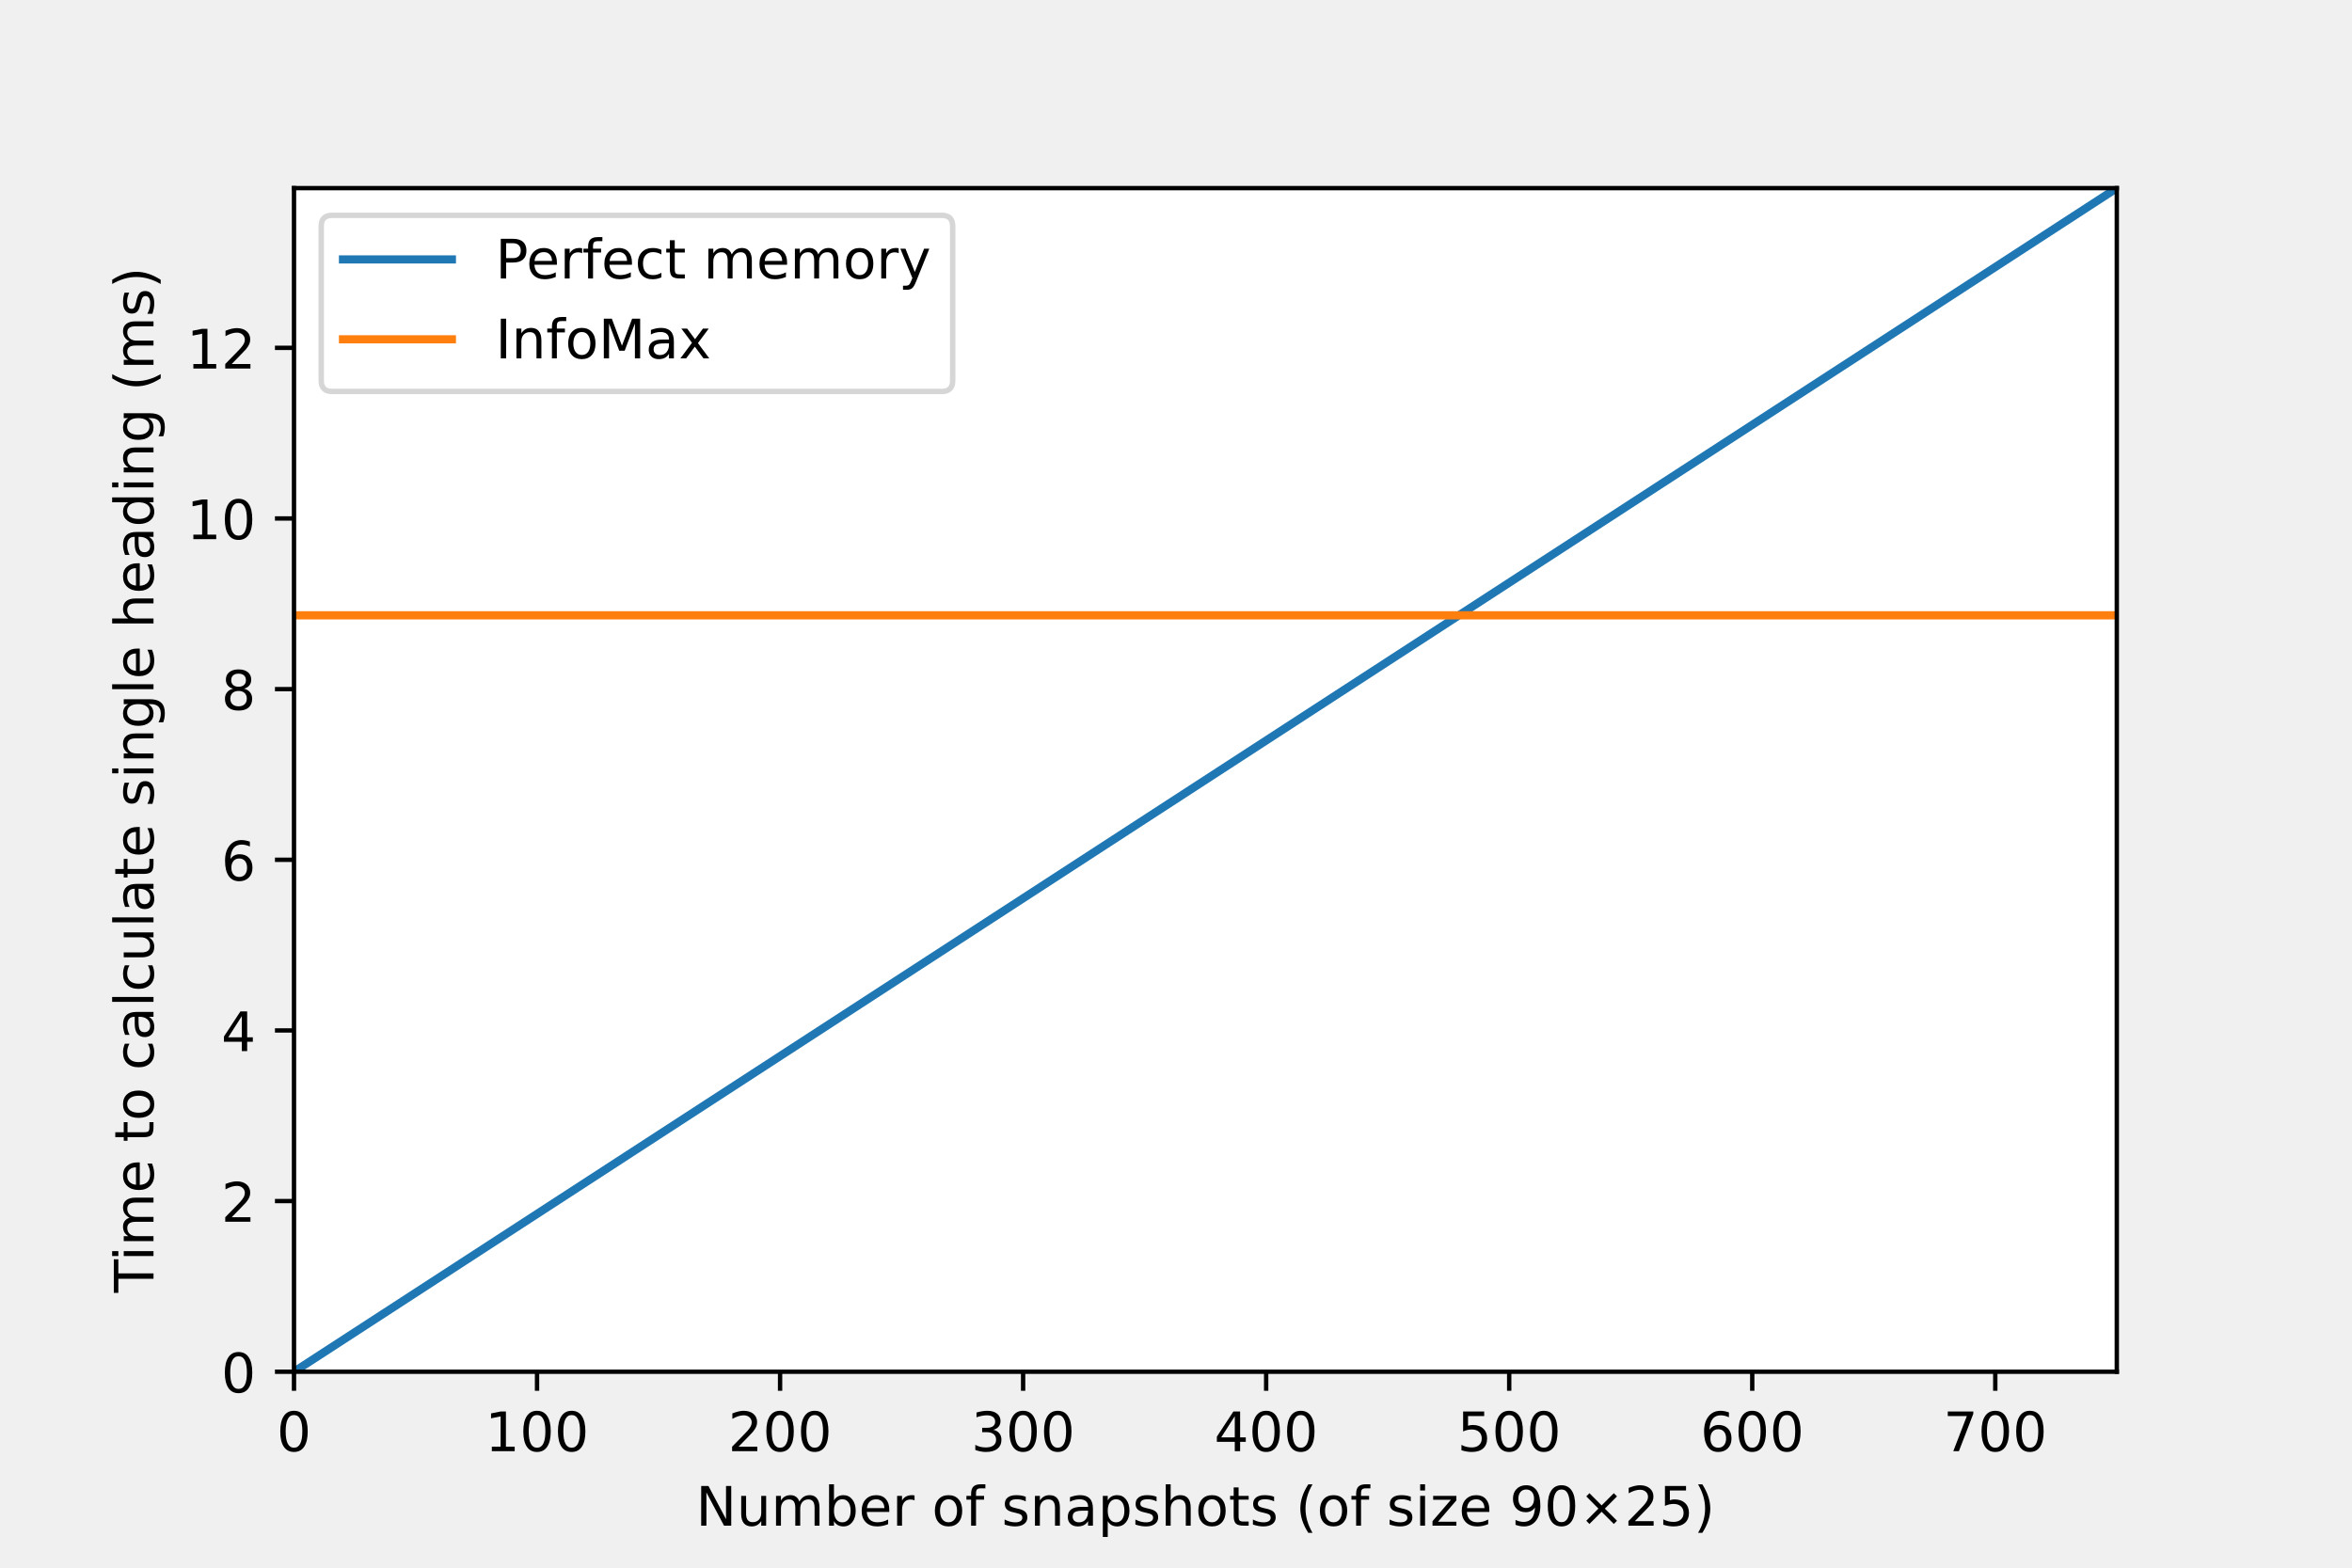
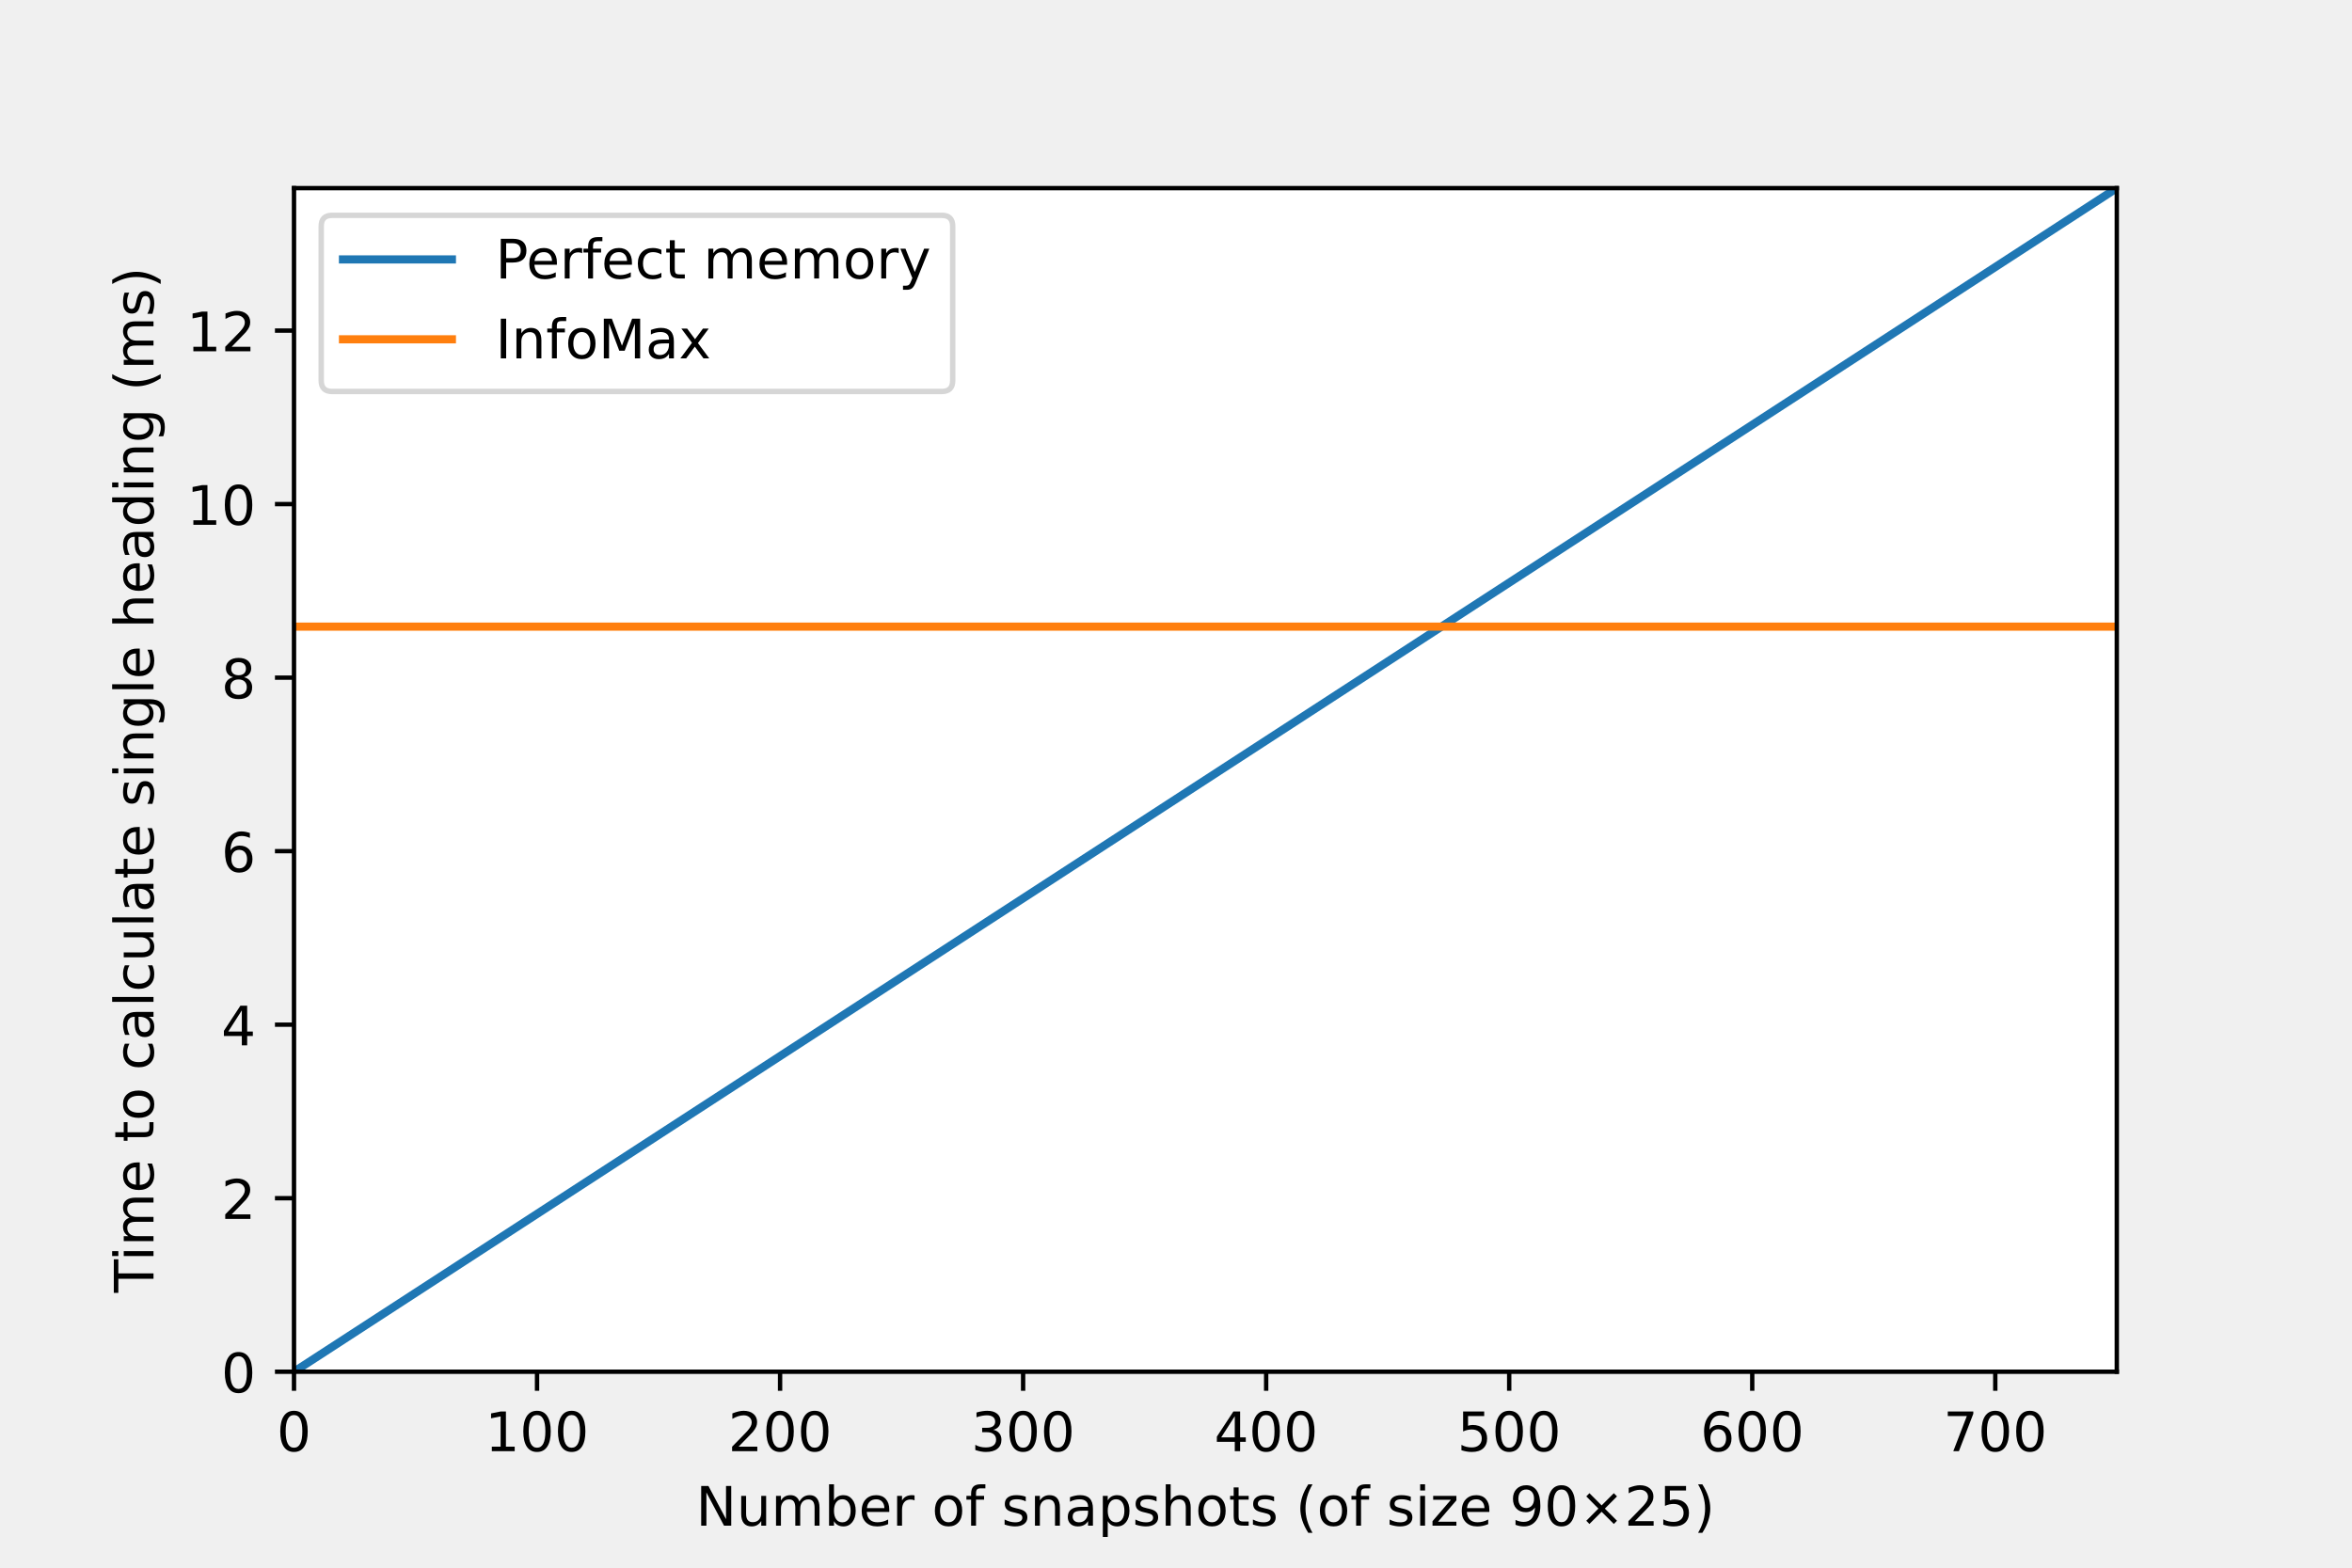
<svg xmlns="http://www.w3.org/2000/svg" xmlns:xlink="http://www.w3.org/1999/xlink" height="288pt" version="1.1" viewBox="0 0 432 288" width="432pt">
  <defs>
    <style type="text/css">*{stroke-linecap:butt;stroke-linejoin:round;}</style>
  </defs>
  <g id="figure_1">
    <g id="patch_1">
      <path d="M 0 288  L 432 288  L 432 0  L 0 0  z " style="fill:none;" />
    </g>
    <g id="axes_1">
      <g id="patch_2">
        <path d="M 54 252  L 388.8 252  L 388.8 34.56  L 54 34.56  z " style="fill:#ffffff;" />
      </g>
      <g id="matplotlib.axis_1">
        <g id="xtick_1">
          <g id="line2d_1">
            <defs>
-               <path d="M 0 0  L 0 3.5  " id="mc5bd25edab" style="stroke:#000000;stroke-width:0.8;" />
-             </defs>
-             <g>
-               <use style="stroke:#000000;stroke-width:0.8;" x="54" xlink:href="#mc5bd25edab" y="252" />
+               <path d="M 0 0  L 0 3.5  " id="m08fc0f4a14" style="stroke:#000000;stroke-width:0.8;" />
+             </defs>
+             <g>
+               <use style="stroke:#000000;stroke-width:0.8;" x="54" xlink:href="#m08fc0f4a14" y="252" />
            </g>
          </g>
          <g id="text_1">
            <g transform="translate(50.81875 266.5984)scale(0.1 -0.1)">
              <defs>
                <path d="M 31.781 66.406  Q 24.172 66.406 20.328 58.906  Q 16.5 51.422 16.5 36.375  Q 16.5 21.391 20.328 13.891  Q 24.172 6.391 31.781 6.391  Q 39.453 6.391 43.281 13.891  Q 47.125 21.391 47.125 36.375  Q 47.125 51.422 43.281 58.906  Q 39.453 66.406 31.781 66.406  z M 31.781 74.219  Q 44.047 74.219 50.516 64.516  Q 56.984 54.828 56.984 36.375  Q 56.984 17.969 50.516 8.266  Q 44.047 -1.422 31.781 -1.422  Q 19.531 -1.422 13.062 8.266  Q 6.594 17.969 6.594 36.375  Q 6.594 54.828 13.062 64.516  Q 19.531 74.219 31.781 74.219  z " id="DejaVuSans-48" />
              </defs>
              <use xlink:href="#DejaVuSans-48" />
            </g>
          </g>
        </g>
        <g id="xtick_2">
          <g id="line2d_2">
            <g>
-               <use style="stroke:#000000;stroke-width:0.8;" x="98.64" xlink:href="#mc5bd25edab" y="252" />
+               <use style="stroke:#000000;stroke-width:0.8;" x="98.64" xlink:href="#m08fc0f4a14" y="252" />
            </g>
          </g>
          <g id="text_2">
            <g transform="translate(89.09625 266.5984)scale(0.1 -0.1)">
              <defs>
                <path d="M 12.406 8.297  L 28.516 8.297  L 28.516 63.922  L 10.984 60.406  L 10.984 69.391  L 28.422 72.906  L 38.281 72.906  L 38.281 8.297  L 54.391 8.297  L 54.391 0  L 12.406 0  z " id="DejaVuSans-49" />
              </defs>
              <use xlink:href="#DejaVuSans-49" />
              <use x="63.623" xlink:href="#DejaVuSans-48" />
              <use x="127.246" xlink:href="#DejaVuSans-48" />
            </g>
          </g>
        </g>
        <g id="xtick_3">
          <g id="line2d_3">
            <g>
-               <use style="stroke:#000000;stroke-width:0.8;" x="143.28" xlink:href="#mc5bd25edab" y="252" />
+               <use style="stroke:#000000;stroke-width:0.8;" x="143.28" xlink:href="#m08fc0f4a14" y="252" />
            </g>
          </g>
          <g id="text_3">
            <g transform="translate(133.7363 266.5984)scale(0.1 -0.1)">
              <defs>
                <path d="M 19.188 8.297  L 53.609 8.297  L 53.609 0  L 7.328 0  L 7.328 8.297  Q 12.938 14.109 22.625 23.891  Q 32.328 33.688 34.812 36.531  Q 39.547 41.844 41.422 45.531  Q 43.312 49.219 43.312 52.781  Q 43.312 58.594 39.234 62.25  Q 35.156 65.922 28.609 65.922  Q 23.969 65.922 18.812 64.312  Q 13.672 62.703 7.812 59.422  L 7.812 69.391  Q 13.766 71.781 18.938 73  Q 24.125 74.219 28.422 74.219  Q 39.75 74.219 46.484 68.547  Q 53.219 62.891 53.219 53.422  Q 53.219 48.922 51.531 44.891  Q 49.859 40.875 45.406 35.406  Q 44.188 33.984 37.641 27.219  Q 31.109 20.453 19.188 8.297  z " id="DejaVuSans-50" />
              </defs>
              <use xlink:href="#DejaVuSans-50" />
              <use x="63.623" xlink:href="#DejaVuSans-48" />
              <use x="127.246" xlink:href="#DejaVuSans-48" />
            </g>
          </g>
        </g>
        <g id="xtick_4">
          <g id="line2d_4">
            <g>
-               <use style="stroke:#000000;stroke-width:0.8;" x="187.92" xlink:href="#mc5bd25edab" y="252" />
+               <use style="stroke:#000000;stroke-width:0.8;" x="187.92" xlink:href="#m08fc0f4a14" y="252" />
            </g>
          </g>
          <g id="text_4">
            <g transform="translate(178.3762 266.5984)scale(0.1 -0.1)">
              <defs>
                <path d="M 40.578 39.312  Q 47.656 37.797 51.625 33  Q 55.609 28.219 55.609 21.188  Q 55.609 10.406 48.188 4.484  Q 40.766 -1.422 27.094 -1.422  Q 22.516 -1.422 17.656 -0.516  Q 12.797 0.391 7.625 2.203  L 7.625 11.719  Q 11.719 9.328 16.594 8.109  Q 21.484 6.891 26.812 6.891  Q 36.078 6.891 40.938 10.547  Q 45.797 14.203 45.797 21.188  Q 45.797 27.641 41.281 31.266  Q 36.766 34.906 28.719 34.906  L 20.219 34.906  L 20.219 43.016  L 29.109 43.016  Q 36.375 43.016 40.234 45.922  Q 44.094 48.828 44.094 54.297  Q 44.094 59.906 40.109 62.906  Q 36.141 65.922 28.719 65.922  Q 24.656 65.922 20.016 65.031  Q 15.375 64.156 9.812 62.312  L 9.812 71.094  Q 15.438 72.656 20.344 73.438  Q 25.25 74.219 29.594 74.219  Q 40.828 74.219 47.359 69.109  Q 53.906 64.016 53.906 55.328  Q 53.906 49.266 50.438 45.094  Q 46.969 40.922 40.578 39.312  z " id="DejaVuSans-51" />
              </defs>
              <use xlink:href="#DejaVuSans-51" />
              <use x="63.623" xlink:href="#DejaVuSans-48" />
              <use x="127.246" xlink:href="#DejaVuSans-48" />
            </g>
          </g>
        </g>
        <g id="xtick_5">
          <g id="line2d_5">
            <g>
-               <use style="stroke:#000000;stroke-width:0.8;" x="232.56" xlink:href="#mc5bd25edab" y="252" />
+               <use style="stroke:#000000;stroke-width:0.8;" x="232.56" xlink:href="#m08fc0f4a14" y="252" />
            </g>
          </g>
          <g id="text_5">
            <g transform="translate(223.0163 266.5984)scale(0.1 -0.1)">
              <defs>
                <path d="M 37.797 64.312  L 12.891 25.391  L 37.797 25.391  z M 35.203 72.906  L 47.609 72.906  L 47.609 25.391  L 58.016 25.391  L 58.016 17.188  L 47.609 17.188  L 47.609 0  L 37.797 0  L 37.797 17.188  L 4.891 17.188  L 4.891 26.703  z " id="DejaVuSans-52" />
              </defs>
              <use xlink:href="#DejaVuSans-52" />
              <use x="63.623" xlink:href="#DejaVuSans-48" />
              <use x="127.246" xlink:href="#DejaVuSans-48" />
            </g>
          </g>
        </g>
        <g id="xtick_6">
          <g id="line2d_6">
            <g>
-               <use style="stroke:#000000;stroke-width:0.8;" x="277.2" xlink:href="#mc5bd25edab" y="252" />
+               <use style="stroke:#000000;stroke-width:0.8;" x="277.2" xlink:href="#m08fc0f4a14" y="252" />
            </g>
          </g>
          <g id="text_6">
            <g transform="translate(267.6562 266.5984)scale(0.1 -0.1)">
              <defs>
                <path d="M 10.797 72.906  L 49.516 72.906  L 49.516 64.594  L 19.828 64.594  L 19.828 46.734  Q 21.969 47.469 24.109 47.828  Q 26.266 48.188 28.422 48.188  Q 40.625 48.188 47.75 41.5  Q 54.891 34.812 54.891 23.391  Q 54.891 11.625 47.562 5.094  Q 40.234 -1.422 26.906 -1.422  Q 22.312 -1.422 17.547 -0.641  Q 12.797 0.141 7.719 1.703  L 7.719 11.625  Q 12.109 9.234 16.797 8.062  Q 21.484 6.891 26.703 6.891  Q 35.156 6.891 40.078 11.328  Q 45.016 15.766 45.016 23.391  Q 45.016 31 40.078 35.438  Q 35.156 39.891 26.703 39.891  Q 22.75 39.891 18.812 39.016  Q 14.891 38.141 10.797 36.281  z " id="DejaVuSans-53" />
              </defs>
              <use xlink:href="#DejaVuSans-53" />
              <use x="63.623" xlink:href="#DejaVuSans-48" />
              <use x="127.246" xlink:href="#DejaVuSans-48" />
            </g>
          </g>
        </g>
        <g id="xtick_7">
          <g id="line2d_7">
            <g>
-               <use style="stroke:#000000;stroke-width:0.8;" x="321.84" xlink:href="#mc5bd25edab" y="252" />
+               <use style="stroke:#000000;stroke-width:0.8;" x="321.84" xlink:href="#m08fc0f4a14" y="252" />
            </g>
          </g>
          <g id="text_7">
            <g transform="translate(312.2962 266.5984)scale(0.1 -0.1)">
              <defs>
                <path d="M 33.016 40.375  Q 26.375 40.375 22.484 35.828  Q 18.609 31.297 18.609 23.391  Q 18.609 15.531 22.484 10.953  Q 26.375 6.391 33.016 6.391  Q 39.656 6.391 43.531 10.953  Q 47.406 15.531 47.406 23.391  Q 47.406 31.297 43.531 35.828  Q 39.656 40.375 33.016 40.375  z M 52.594 71.297  L 52.594 62.312  Q 48.875 64.062 45.094 64.984  Q 41.312 65.922 37.594 65.922  Q 27.828 65.922 22.672 59.328  Q 17.531 52.734 16.797 39.406  Q 19.672 43.656 24.016 45.922  Q 28.375 48.188 33.594 48.188  Q 44.578 48.188 50.953 41.516  Q 57.328 34.859 57.328 23.391  Q 57.328 12.156 50.688 5.359  Q 44.047 -1.422 33.016 -1.422  Q 20.359 -1.422 13.672 8.266  Q 6.984 17.969 6.984 36.375  Q 6.984 53.656 15.188 63.938  Q 23.391 74.219 37.203 74.219  Q 40.922 74.219 44.703 73.484  Q 48.484 72.75 52.594 71.297  z " id="DejaVuSans-54" />
              </defs>
              <use xlink:href="#DejaVuSans-54" />
              <use x="63.623" xlink:href="#DejaVuSans-48" />
              <use x="127.246" xlink:href="#DejaVuSans-48" />
            </g>
          </g>
        </g>
        <g id="xtick_8">
          <g id="line2d_8">
            <g>
-               <use style="stroke:#000000;stroke-width:0.8;" x="366.48" xlink:href="#mc5bd25edab" y="252" />
+               <use style="stroke:#000000;stroke-width:0.8;" x="366.48" xlink:href="#m08fc0f4a14" y="252" />
            </g>
          </g>
          <g id="text_8">
            <g transform="translate(356.9362 266.5984)scale(0.1 -0.1)">
              <defs>
                <path d="M 8.203 72.906  L 55.078 72.906  L 55.078 68.703  L 28.609 0  L 18.312 0  L 43.219 64.594  L 8.203 64.594  z " id="DejaVuSans-55" />
              </defs>
              <use xlink:href="#DejaVuSans-55" />
              <use x="63.623" xlink:href="#DejaVuSans-48" />
              <use x="127.246" xlink:href="#DejaVuSans-48" />
            </g>
          </g>
        </g>
        <g id="text_9">
          <g transform="translate(127.8094 280.2766)scale(0.1 -0.1)">
            <defs>
              <path d="M 9.812 72.906  L 23.094 72.906  L 55.422 11.922  L 55.422 72.906  L 64.984 72.906  L 64.984 0  L 51.703 0  L 19.391 60.984  L 19.391 0  L 9.812 0  z " id="DejaVuSans-78" />
              <path d="M 8.5 21.578  L 8.5 54.688  L 17.484 54.688  L 17.484 21.922  Q 17.484 14.156 20.5 10.266  Q 23.531 6.391 29.594 6.391  Q 36.859 6.391 41.078 11.031  Q 45.312 15.672 45.312 23.688  L 45.312 54.688  L 54.297 54.688  L 54.297 0  L 45.312 0  L 45.312 8.406  Q 42.047 3.422 37.719 1  Q 33.406 -1.422 27.688 -1.422  Q 18.266 -1.422 13.375 4.438  Q 8.5 10.297 8.5 21.578  z M 31.109 56  z " id="DejaVuSans-117" />
              <path d="M 52 44.188  Q 55.375 50.25 60.062 53.125  Q 64.75 56 71.094 56  Q 79.641 56 84.281 50.016  Q 88.922 44.047 88.922 33.016  L 88.922 0  L 79.891 0  L 79.891 32.719  Q 79.891 40.578 77.094 44.375  Q 74.312 48.188 68.609 48.188  Q 61.625 48.188 57.562 43.547  Q 53.516 38.922 53.516 30.906  L 53.516 0  L 44.484 0  L 44.484 32.719  Q 44.484 40.625 41.703 44.406  Q 38.922 48.188 33.109 48.188  Q 26.219 48.188 22.156 43.531  Q 18.109 38.875 18.109 30.906  L 18.109 0  L 9.078 0  L 9.078 54.688  L 18.109 54.688  L 18.109 46.188  Q 21.188 51.219 25.484 53.609  Q 29.781 56 35.688 56  Q 41.656 56 45.828 52.969  Q 50 49.953 52 44.188  z " id="DejaVuSans-109" />
              <path d="M 48.688 27.297  Q 48.688 37.203 44.609 42.844  Q 40.531 48.484 33.406 48.484  Q 26.266 48.484 22.188 42.844  Q 18.109 37.203 18.109 27.297  Q 18.109 17.391 22.188 11.75  Q 26.266 6.109 33.406 6.109  Q 40.531 6.109 44.609 11.75  Q 48.688 17.391 48.688 27.297  z M 18.109 46.391  Q 20.953 51.266 25.266 53.625  Q 29.594 56 35.594 56  Q 45.562 56 51.781 48.094  Q 58.016 40.188 58.016 27.297  Q 58.016 14.406 51.781 6.484  Q 45.562 -1.422 35.594 -1.422  Q 29.594 -1.422 25.266 0.953  Q 20.953 3.328 18.109 8.203  L 18.109 0  L 9.078 0  L 9.078 75.984  L 18.109 75.984  z " id="DejaVuSans-98" />
              <path d="M 56.203 29.594  L 56.203 25.203  L 14.891 25.203  Q 15.484 15.922 20.484 11.062  Q 25.484 6.203 34.422 6.203  Q 39.594 6.203 44.453 7.469  Q 49.312 8.734 54.109 11.281  L 54.109 2.781  Q 49.266 0.734 44.188 -0.344  Q 39.109 -1.422 33.891 -1.422  Q 20.797 -1.422 13.156 6.188  Q 5.516 13.812 5.516 26.812  Q 5.516 40.234 12.766 48.109  Q 20.016 56 32.328 56  Q 43.359 56 49.781 48.891  Q 56.203 41.797 56.203 29.594  z M 47.219 32.234  Q 47.125 39.594 43.094 43.984  Q 39.062 48.391 32.422 48.391  Q 24.906 48.391 20.391 44.141  Q 15.875 39.891 15.188 32.172  z " id="DejaVuSans-101" />
              <path d="M 41.109 46.297  Q 39.594 47.172 37.812 47.578  Q 36.031 48 33.891 48  Q 26.266 48 22.188 43.047  Q 18.109 38.094 18.109 28.812  L 18.109 0  L 9.078 0  L 9.078 54.688  L 18.109 54.688  L 18.109 46.188  Q 20.953 51.172 25.484 53.578  Q 30.031 56 36.531 56  Q 37.453 56 38.578 55.875  Q 39.703 55.766 41.062 55.516  z " id="DejaVuSans-114" />
              <path id="DejaVuSans-32" />
              <path d="M 30.609 48.391  Q 23.391 48.391 19.188 42.75  Q 14.984 37.109 14.984 27.297  Q 14.984 17.484 19.156 11.844  Q 23.344 6.203 30.609 6.203  Q 37.797 6.203 41.984 11.859  Q 46.188 17.531 46.188 27.297  Q 46.188 37.016 41.984 42.703  Q 37.797 48.391 30.609 48.391  z M 30.609 56  Q 42.328 56 49.016 48.375  Q 55.719 40.766 55.719 27.297  Q 55.719 13.875 49.016 6.219  Q 42.328 -1.422 30.609 -1.422  Q 18.844 -1.422 12.172 6.219  Q 5.516 13.875 5.516 27.297  Q 5.516 40.766 12.172 48.375  Q 18.844 56 30.609 56  z " id="DejaVuSans-111" />
              <path d="M 37.109 75.984  L 37.109 68.5  L 28.516 68.5  Q 23.688 68.5 21.797 66.547  Q 19.922 64.594 19.922 59.516  L 19.922 54.688  L 34.719 54.688  L 34.719 47.703  L 19.922 47.703  L 19.922 0  L 10.891 0  L 10.891 47.703  L 2.297 47.703  L 2.297 54.688  L 10.891 54.688  L 10.891 58.5  Q 10.891 67.625 15.141 71.797  Q 19.391 75.984 28.609 75.984  z " id="DejaVuSans-102" />
              <path d="M 44.281 53.078  L 44.281 44.578  Q 40.484 46.531 36.375 47.5  Q 32.281 48.484 27.875 48.484  Q 21.188 48.484 17.844 46.438  Q 14.5 44.391 14.5 40.281  Q 14.5 37.156 16.891 35.375  Q 19.281 33.594 26.516 31.984  L 29.594 31.297  Q 39.156 29.25 43.188 25.516  Q 47.219 21.781 47.219 15.094  Q 47.219 7.469 41.188 3.016  Q 35.156 -1.422 24.609 -1.422  Q 20.219 -1.422 15.453 -0.562  Q 10.688 0.297 5.422 2  L 5.422 11.281  Q 10.406 8.688 15.234 7.391  Q 20.062 6.109 24.812 6.109  Q 31.156 6.109 34.562 8.281  Q 37.984 10.453 37.984 14.406  Q 37.984 18.062 35.516 20.016  Q 33.062 21.969 24.703 23.781  L 21.578 24.516  Q 13.234 26.266 9.516 29.906  Q 5.812 33.547 5.812 39.891  Q 5.812 47.609 11.281 51.797  Q 16.75 56 26.812 56  Q 31.781 56 36.172 55.266  Q 40.578 54.547 44.281 53.078  z " id="DejaVuSans-115" />
              <path d="M 54.891 33.016  L 54.891 0  L 45.906 0  L 45.906 32.719  Q 45.906 40.484 42.875 44.328  Q 39.844 48.188 33.797 48.188  Q 26.516 48.188 22.312 43.547  Q 18.109 38.922 18.109 30.906  L 18.109 0  L 9.078 0  L 9.078 54.688  L 18.109 54.688  L 18.109 46.188  Q 21.344 51.125 25.703 53.562  Q 30.078 56 35.797 56  Q 45.219 56 50.047 50.172  Q 54.891 44.344 54.891 33.016  z " id="DejaVuSans-110" />
              <path d="M 34.281 27.484  Q 23.391 27.484 19.188 25  Q 14.984 22.516 14.984 16.5  Q 14.984 11.719 18.141 8.906  Q 21.297 6.109 26.703 6.109  Q 34.188 6.109 38.703 11.406  Q 43.219 16.703 43.219 25.484  L 43.219 27.484  z M 52.203 31.203  L 52.203 0  L 43.219 0  L 43.219 8.297  Q 40.141 3.328 35.547 0.953  Q 30.953 -1.422 24.312 -1.422  Q 15.922 -1.422 10.953 3.297  Q 6 8.016 6 15.922  Q 6 25.141 12.172 29.828  Q 18.359 34.516 30.609 34.516  L 43.219 34.516  L 43.219 35.406  Q 43.219 41.609 39.141 45  Q 35.062 48.391 27.688 48.391  Q 23 48.391 18.547 47.266  Q 14.109 46.141 10.016 43.891  L 10.016 52.203  Q 14.938 54.109 19.578 55.047  Q 24.219 56 28.609 56  Q 40.484 56 46.344 49.844  Q 52.203 43.703 52.203 31.203  z " id="DejaVuSans-97" />
              <path d="M 18.109 8.203  L 18.109 -20.797  L 9.078 -20.797  L 9.078 54.688  L 18.109 54.688  L 18.109 46.391  Q 20.953 51.266 25.266 53.625  Q 29.594 56 35.594 56  Q 45.562 56 51.781 48.094  Q 58.016 40.188 58.016 27.297  Q 58.016 14.406 51.781 6.484  Q 45.562 -1.422 35.594 -1.422  Q 29.594 -1.422 25.266 0.953  Q 20.953 3.328 18.109 8.203  z M 48.688 27.297  Q 48.688 37.203 44.609 42.844  Q 40.531 48.484 33.406 48.484  Q 26.266 48.484 22.188 42.844  Q 18.109 37.203 18.109 27.297  Q 18.109 17.391 22.188 11.75  Q 26.266 6.109 33.406 6.109  Q 40.531 6.109 44.609 11.75  Q 48.688 17.391 48.688 27.297  z " id="DejaVuSans-112" />
              <path d="M 54.891 33.016  L 54.891 0  L 45.906 0  L 45.906 32.719  Q 45.906 40.484 42.875 44.328  Q 39.844 48.188 33.797 48.188  Q 26.516 48.188 22.312 43.547  Q 18.109 38.922 18.109 30.906  L 18.109 0  L 9.078 0  L 9.078 75.984  L 18.109 75.984  L 18.109 46.188  Q 21.344 51.125 25.703 53.562  Q 30.078 56 35.797 56  Q 45.219 56 50.047 50.172  Q 54.891 44.344 54.891 33.016  z " id="DejaVuSans-104" />
              <path d="M 18.312 70.219  L 18.312 54.688  L 36.812 54.688  L 36.812 47.703  L 18.312 47.703  L 18.312 18.016  Q 18.312 11.328 20.141 9.422  Q 21.969 7.516 27.594 7.516  L 36.812 7.516  L 36.812 0  L 27.594 0  Q 17.188 0 13.234 3.875  Q 9.281 7.766 9.281 18.016  L 9.281 47.703  L 2.688 47.703  L 2.688 54.688  L 9.281 54.688  L 9.281 70.219  z " id="DejaVuSans-116" />
              <path d="M 31 75.875  Q 24.469 64.656 21.281 53.656  Q 18.109 42.672 18.109 31.391  Q 18.109 20.125 21.312 9.062  Q 24.516 -2 31 -13.188  L 23.188 -13.188  Q 15.875 -1.703 12.234 9.375  Q 8.594 20.453 8.594 31.391  Q 8.594 42.281 12.203 53.312  Q 15.828 64.359 23.188 75.875  z " id="DejaVuSans-40" />
              <path d="M 9.422 54.688  L 18.406 54.688  L 18.406 0  L 9.422 0  z M 9.422 75.984  L 18.406 75.984  L 18.406 64.594  L 9.422 64.594  z " id="DejaVuSans-105" />
              <path d="M 5.516 54.688  L 48.188 54.688  L 48.188 46.484  L 14.406 7.172  L 48.188 7.172  L 48.188 0  L 4.297 0  L 4.297 8.203  L 38.094 47.516  L 5.516 47.516  z " id="DejaVuSans-122" />
              <path d="M 10.984 1.516  L 10.984 10.5  Q 14.703 8.734 18.5 7.812  Q 22.312 6.891 25.984 6.891  Q 35.75 6.891 40.891 13.453  Q 46.047 20.016 46.781 33.406  Q 43.953 29.203 39.594 26.953  Q 35.25 24.703 29.984 24.703  Q 19.047 24.703 12.672 31.312  Q 6.297 37.938 6.297 49.422  Q 6.297 60.641 12.938 67.422  Q 19.578 74.219 30.609 74.219  Q 43.266 74.219 49.922 64.516  Q 56.594 54.828 56.594 36.375  Q 56.594 19.141 48.406 8.859  Q 40.234 -1.422 26.422 -1.422  Q 22.703 -1.422 18.891 -0.688  Q 15.094 0.047 10.984 1.516  z M 30.609 32.422  Q 37.25 32.422 41.125 36.953  Q 45.016 41.5 45.016 49.422  Q 45.016 57.281 41.125 61.844  Q 37.25 66.406 30.609 66.406  Q 23.969 66.406 20.094 61.844  Q 16.219 57.281 16.219 49.422  Q 16.219 41.5 20.094 36.953  Q 23.969 32.422 30.609 32.422  z " id="DejaVuSans-57" />
              <path d="M 70.125 53.719  L 47.797 31.297  L 70.125 8.984  L 64.312 3.078  L 41.891 25.484  L 19.484 3.078  L 13.719 8.984  L 35.984 31.297  L 13.719 53.719  L 19.484 59.625  L 41.891 37.203  L 64.312 59.625  z " id="DejaVuSans-215" />
              <path d="M 8.016 75.875  L 15.828 75.875  Q 23.141 64.359 26.781 53.312  Q 30.422 42.281 30.422 31.391  Q 30.422 20.453 26.781 9.375  Q 23.141 -1.703 15.828 -13.188  L 8.016 -13.188  Q 14.5 -2 17.703 9.062  Q 20.906 20.125 20.906 31.391  Q 20.906 42.672 17.703 53.656  Q 14.5 64.656 8.016 75.875  z " id="DejaVuSans-41" />
            </defs>
            <use xlink:href="#DejaVuSans-78" />
            <use x="74.805" xlink:href="#DejaVuSans-117" />
            <use x="138.184" xlink:href="#DejaVuSans-109" />
            <use x="235.596" xlink:href="#DejaVuSans-98" />
            <use x="299.072" xlink:href="#DejaVuSans-101" />
            <use x="360.596" xlink:href="#DejaVuSans-114" />
            <use x="401.709" xlink:href="#DejaVuSans-32" />
            <use x="433.496" xlink:href="#DejaVuSans-111" />
            <use x="494.678" xlink:href="#DejaVuSans-102" />
            <use x="529.883" xlink:href="#DejaVuSans-32" />
            <use x="561.67" xlink:href="#DejaVuSans-115" />
            <use x="613.77" xlink:href="#DejaVuSans-110" />
            <use x="677.148" xlink:href="#DejaVuSans-97" />
            <use x="738.428" xlink:href="#DejaVuSans-112" />
            <use x="801.904" xlink:href="#DejaVuSans-115" />
            <use x="854.004" xlink:href="#DejaVuSans-104" />
            <use x="917.383" xlink:href="#DejaVuSans-111" />
            <use x="978.564" xlink:href="#DejaVuSans-116" />
            <use x="1017.773" xlink:href="#DejaVuSans-115" />
            <use x="1069.873" xlink:href="#DejaVuSans-32" />
            <use x="1101.66" xlink:href="#DejaVuSans-40" />
            <use x="1140.674" xlink:href="#DejaVuSans-111" />
            <use x="1201.855" xlink:href="#DejaVuSans-102" />
            <use x="1237.061" xlink:href="#DejaVuSans-32" />
            <use x="1268.848" xlink:href="#DejaVuSans-115" />
            <use x="1320.947" xlink:href="#DejaVuSans-105" />
            <use x="1348.73" xlink:href="#DejaVuSans-122" />
            <use x="1401.221" xlink:href="#DejaVuSans-101" />
            <use x="1462.744" xlink:href="#DejaVuSans-32" />
            <use x="1494.531" xlink:href="#DejaVuSans-57" />
            <use x="1558.154" xlink:href="#DejaVuSans-48" />
            <use x="1621.777" xlink:href="#DejaVuSans-215" />
            <use x="1705.566" xlink:href="#DejaVuSans-50" />
            <use x="1769.189" xlink:href="#DejaVuSans-53" />
            <use x="1832.812" xlink:href="#DejaVuSans-41" />
          </g>
        </g>
      </g>
      <g id="matplotlib.axis_2">
        <g id="ytick_1">
          <g id="line2d_9">
            <defs>
-               <path d="M 0 0  L -3.5 0  " id="m3141bd3680" style="stroke:#000000;stroke-width:0.8;" />
-             </defs>
-             <g>
-               <use style="stroke:#000000;stroke-width:0.8;" x="54" xlink:href="#m3141bd3680" y="252" />
+               <path d="M 0 0  L -3.5 0  " id="m3bb8876ed7" style="stroke:#000000;stroke-width:0.8;" />
+             </defs>
+             <g>
+               <use style="stroke:#000000;stroke-width:0.8;" x="54" xlink:href="#m3bb8876ed7" y="252" />
            </g>
          </g>
          <g id="text_10">
            <g transform="translate(40.6375 255.7992)scale(0.1 -0.1)">
              <use xlink:href="#DejaVuSans-48" />
            </g>
          </g>
        </g>
        <g id="ytick_2">
          <g id="line2d_10">
            <g>
-               <use style="stroke:#000000;stroke-width:0.8;" x="54" xlink:href="#m3141bd3680" y="220.65" />
+               <use style="stroke:#000000;stroke-width:0.8;" x="54" xlink:href="#m3bb8876ed7" y="220.122" />
            </g>
          </g>
          <g id="text_11">
-             <g transform="translate(40.6375 224.4492)scale(0.1 -0.1)">
+             <g transform="translate(40.6375 223.9214)scale(0.1 -0.1)">
              <use xlink:href="#DejaVuSans-50" />
            </g>
          </g>
        </g>
        <g id="ytick_3">
          <g id="line2d_11">
            <g>
-               <use style="stroke:#000000;stroke-width:0.8;" x="54" xlink:href="#m3141bd3680" y="189.3" />
+               <use style="stroke:#000000;stroke-width:0.8;" x="54" xlink:href="#m3bb8876ed7" y="188.244" />
            </g>
          </g>
          <g id="text_12">
-             <g transform="translate(40.6375 193.0991)scale(0.1 -0.1)">
+             <g transform="translate(40.6375 192.0436)scale(0.1 -0.1)">
              <use xlink:href="#DejaVuSans-52" />
            </g>
          </g>
        </g>
        <g id="ytick_4">
          <g id="line2d_12">
            <g>
-               <use style="stroke:#000000;stroke-width:0.8;" x="54" xlink:href="#m3141bd3680" y="157.95" />
+               <use style="stroke:#000000;stroke-width:0.8;" x="54" xlink:href="#m3bb8876ed7" y="156.367" />
            </g>
          </g>
          <g id="text_13">
-             <g transform="translate(40.6375 161.7491)scale(0.1 -0.1)">
+             <g transform="translate(40.6375 160.1658)scale(0.1 -0.1)">
              <use xlink:href="#DejaVuSans-54" />
            </g>
          </g>
        </g>
        <g id="ytick_5">
          <g id="line2d_13">
            <g>
-               <use style="stroke:#000000;stroke-width:0.8;" x="54" xlink:href="#m3141bd3680" y="126.6" />
+               <use style="stroke:#000000;stroke-width:0.8;" x="54" xlink:href="#m3bb8876ed7" y="124.489" />
            </g>
          </g>
          <g id="text_14">
-             <g transform="translate(40.6375 130.3991)scale(0.1 -0.1)">
+             <g transform="translate(40.6375 128.288)scale(0.1 -0.1)">
              <defs>
                <path d="M 31.781 34.625  Q 24.75 34.625 20.719 30.859  Q 16.703 27.094 16.703 20.516  Q 16.703 13.922 20.719 10.156  Q 24.75 6.391 31.781 6.391  Q 38.812 6.391 42.859 10.172  Q 46.922 13.969 46.922 20.516  Q 46.922 27.094 42.891 30.859  Q 38.875 34.625 31.781 34.625  z M 21.922 38.812  Q 15.578 40.375 12.031 44.719  Q 8.5 49.078 8.5 55.328  Q 8.5 64.062 14.719 69.141  Q 20.953 74.219 31.781 74.219  Q 42.672 74.219 48.875 69.141  Q 55.078 64.062 55.078 55.328  Q 55.078 49.078 51.531 44.719  Q 48 40.375 41.703 38.812  Q 48.828 37.156 52.797 32.312  Q 56.781 27.484 56.781 20.516  Q 56.781 9.906 50.312 4.234  Q 43.844 -1.422 31.781 -1.422  Q 19.734 -1.422 13.25 4.234  Q 6.781 9.906 6.781 20.516  Q 6.781 27.484 10.781 32.312  Q 14.797 37.156 21.922 38.812  z M 18.312 54.391  Q 18.312 48.734 21.844 45.562  Q 25.391 42.391 31.781 42.391  Q 38.141 42.391 41.719 45.562  Q 45.312 48.734 45.312 54.391  Q 45.312 60.062 41.719 63.234  Q 38.141 66.406 31.781 66.406  Q 25.391 66.406 21.844 63.234  Q 18.312 60.062 18.312 54.391  z " id="DejaVuSans-56" />
              </defs>
              <use xlink:href="#DejaVuSans-56" />
            </g>
          </g>
        </g>
        <g id="ytick_6">
          <g id="line2d_14">
            <g>
-               <use style="stroke:#000000;stroke-width:0.8;" x="54" xlink:href="#m3141bd3680" y="95.25" />
+               <use style="stroke:#000000;stroke-width:0.8;" x="54" xlink:href="#m3bb8876ed7" y="92.611" />
            </g>
          </g>
          <g id="text_15">
-             <g transform="translate(34.275 99.04901)scale(0.1 -0.1)">
+             <g transform="translate(34.275 96.41019)scale(0.1 -0.1)">
              <use xlink:href="#DejaVuSans-49" />
              <use x="63.623" xlink:href="#DejaVuSans-48" />
            </g>
          </g>
        </g>
        <g id="ytick_7">
          <g id="line2d_15">
            <g>
-               <use style="stroke:#000000;stroke-width:0.8;" x="54" xlink:href="#m3141bd3680" y="63.9" />
+               <use style="stroke:#000000;stroke-width:0.8;" x="54" xlink:href="#m3bb8876ed7" y="60.733" />
            </g>
          </g>
          <g id="text_16">
-             <g transform="translate(34.275 67.69897)scale(0.1 -0.1)">
+             <g transform="translate(34.275 64.53239)scale(0.1 -0.1)">
              <use xlink:href="#DejaVuSans-49" />
              <use x="63.623" xlink:href="#DejaVuSans-50" />
            </g>
          </g>
        </g>
        <g id="text_17">
          <g transform="translate(28.19531 237.4831)rotate(-90)scale(0.1 -0.1)">
            <defs>
              <path d="M -0.297 72.906  L 61.375 72.906  L 61.375 64.594  L 35.5 64.594  L 35.5 0  L 25.594 0  L 25.594 64.594  L -0.297 64.594  z " id="DejaVuSans-84" />
              <path d="M 48.781 52.594  L 48.781 44.188  Q 44.969 46.297 41.141 47.344  Q 37.312 48.391 33.406 48.391  Q 24.656 48.391 19.812 42.844  Q 14.984 37.312 14.984 27.297  Q 14.984 17.281 19.812 11.734  Q 24.656 6.203 33.406 6.203  Q 37.312 6.203 41.141 7.25  Q 44.969 8.297 48.781 10.406  L 48.781 2.094  Q 45.016 0.344 40.984 -0.531  Q 36.969 -1.422 32.422 -1.422  Q 20.062 -1.422 12.781 6.344  Q 5.516 14.109 5.516 27.297  Q 5.516 40.672 12.859 48.328  Q 20.219 56 33.016 56  Q 37.156 56 41.109 55.141  Q 45.062 54.297 48.781 52.594  z " id="DejaVuSans-99" />
              <path d="M 9.422 75.984  L 18.406 75.984  L 18.406 0  L 9.422 0  z " id="DejaVuSans-108" />
              <path d="M 45.406 27.984  Q 45.406 37.75 41.375 43.109  Q 37.359 48.484 30.078 48.484  Q 22.859 48.484 18.828 43.109  Q 14.797 37.75 14.797 27.984  Q 14.797 18.266 18.828 12.891  Q 22.859 7.516 30.078 7.516  Q 37.359 7.516 41.375 12.891  Q 45.406 18.266 45.406 27.984  z M 54.391 6.781  Q 54.391 -7.172 48.188 -13.984  Q 42 -20.797 29.203 -20.797  Q 24.469 -20.797 20.266 -20.094  Q 16.062 -19.391 12.109 -17.922  L 12.109 -9.188  Q 16.062 -11.328 19.922 -12.344  Q 23.781 -13.375 27.781 -13.375  Q 36.625 -13.375 41.016 -8.766  Q 45.406 -4.156 45.406 5.172  L 45.406 9.625  Q 42.625 4.781 38.281 2.391  Q 33.938 0 27.875 0  Q 17.828 0 11.672 7.656  Q 5.516 15.328 5.516 27.984  Q 5.516 40.672 11.672 48.328  Q 17.828 56 27.875 56  Q 33.938 56 38.281 53.609  Q 42.625 51.219 45.406 46.391  L 45.406 54.688  L 54.391 54.688  z " id="DejaVuSans-103" />
              <path d="M 45.406 46.391  L 45.406 75.984  L 54.391 75.984  L 54.391 0  L 45.406 0  L 45.406 8.203  Q 42.578 3.328 38.25 0.953  Q 33.938 -1.422 27.875 -1.422  Q 17.969 -1.422 11.734 6.484  Q 5.516 14.406 5.516 27.297  Q 5.516 40.188 11.734 48.094  Q 17.969 56 27.875 56  Q 33.938 56 38.25 53.625  Q 42.578 51.266 45.406 46.391  z M 14.797 27.297  Q 14.797 17.391 18.875 11.75  Q 22.953 6.109 30.078 6.109  Q 37.203 6.109 41.297 11.75  Q 45.406 17.391 45.406 27.297  Q 45.406 37.203 41.297 42.844  Q 37.203 48.484 30.078 48.484  Q 22.953 48.484 18.875 42.844  Q 14.797 37.203 14.797 27.297  z " id="DejaVuSans-100" />
            </defs>
            <use xlink:href="#DejaVuSans-84" />
            <use x="57.959" xlink:href="#DejaVuSans-105" />
            <use x="85.742" xlink:href="#DejaVuSans-109" />
            <use x="183.154" xlink:href="#DejaVuSans-101" />
            <use x="244.678" xlink:href="#DejaVuSans-32" />
            <use x="276.465" xlink:href="#DejaVuSans-116" />
            <use x="315.674" xlink:href="#DejaVuSans-111" />
            <use x="376.855" xlink:href="#DejaVuSans-32" />
            <use x="408.643" xlink:href="#DejaVuSans-99" />
            <use x="463.623" xlink:href="#DejaVuSans-97" />
            <use x="524.902" xlink:href="#DejaVuSans-108" />
            <use x="552.686" xlink:href="#DejaVuSans-99" />
            <use x="607.666" xlink:href="#DejaVuSans-117" />
            <use x="671.045" xlink:href="#DejaVuSans-108" />
            <use x="698.828" xlink:href="#DejaVuSans-97" />
            <use x="760.107" xlink:href="#DejaVuSans-116" />
            <use x="799.316" xlink:href="#DejaVuSans-101" />
            <use x="860.84" xlink:href="#DejaVuSans-32" />
            <use x="892.627" xlink:href="#DejaVuSans-115" />
            <use x="944.727" xlink:href="#DejaVuSans-105" />
            <use x="972.51" xlink:href="#DejaVuSans-110" />
            <use x="1035.889" xlink:href="#DejaVuSans-103" />
            <use x="1099.365" xlink:href="#DejaVuSans-108" />
            <use x="1127.148" xlink:href="#DejaVuSans-101" />
            <use x="1188.672" xlink:href="#DejaVuSans-32" />
            <use x="1220.459" xlink:href="#DejaVuSans-104" />
            <use x="1283.838" xlink:href="#DejaVuSans-101" />
            <use x="1345.361" xlink:href="#DejaVuSans-97" />
            <use x="1406.641" xlink:href="#DejaVuSans-100" />
            <use x="1470.117" xlink:href="#DejaVuSans-105" />
            <use x="1497.9" xlink:href="#DejaVuSans-110" />
            <use x="1561.279" xlink:href="#DejaVuSans-103" />
            <use x="1624.756" xlink:href="#DejaVuSans-32" />
            <use x="1656.543" xlink:href="#DejaVuSans-40" />
            <use x="1695.557" xlink:href="#DejaVuSans-109" />
            <use x="1792.969" xlink:href="#DejaVuSans-115" />
            <use x="1845.068" xlink:href="#DejaVuSans-41" />
          </g>
        </g>
      </g>
      <g id="line2d_16">
-         <path clip-path="url(#p2860932c93)" d="M 54 252  L 388.8 34.56  L 388.8 34.56  " style="fill:none;stroke:#1f77b4;stroke-linecap:square;stroke-width:1.5;" />
+         <path clip-path="url(#p0ffef506b2)" d="M 54 252  L 388.8 34.56  L 388.8 34.56  " style="fill:none;stroke:#1f77b4;stroke-linecap:square;stroke-width:1.5;" />
      </g>
      <g id="line2d_17">
-         <path clip-path="url(#p2860932c93)" d="M 54 113.039  L 388.8 113.039  L 388.8 113.039  " style="fill:none;stroke:#ff7f0e;stroke-linecap:square;stroke-width:1.5;" />
+         <path clip-path="url(#p0ffef506b2)" d="M 54 115.118  L 388.8 115.118  L 388.8 115.118  " style="fill:none;stroke:#ff7f0e;stroke-linecap:square;stroke-width:1.5;" />
      </g>
      <g id="patch_3">
        <path d="M 54 252  L 54 34.56  " style="fill:none;stroke:#000000;stroke-linecap:square;stroke-linejoin:miter;stroke-width:0.8;" />
      </g>
      <g id="patch_4">
        <path d="M 388.8 252  L 388.8 34.56  " style="fill:none;stroke:#000000;stroke-linecap:square;stroke-linejoin:miter;stroke-width:0.8;" />
      </g>
      <g id="patch_5">
        <path d="M 54 252  L 388.8 252  " style="fill:none;stroke:#000000;stroke-linecap:square;stroke-linejoin:miter;stroke-width:0.8;" />
      </g>
      <g id="patch_6">
        <path d="M 54 34.56  L 388.8 34.56  " style="fill:none;stroke:#000000;stroke-linecap:square;stroke-linejoin:miter;stroke-width:0.8;" />
      </g>
      <g id="legend_1">
        <g id="patch_7">
          <path d="M 61 71.916  L 172.984 71.916  Q 174.984 71.916 174.984 69.916  L 174.984 41.56  Q 174.984 39.56 172.984 39.56  L 61 39.56  Q 59 39.56 59 41.56  L 59 69.916  Q 59 71.916 61 71.916  z " style="fill:#ffffff;opacity:0.8;stroke:#cccccc;stroke-linejoin:miter;" />
        </g>
        <g id="line2d_18">
          <path d="M 63 47.658  L 83 47.658  " style="fill:none;stroke:#1f77b4;stroke-linecap:square;stroke-width:1.5;" />
        </g>
        <g id="line2d_19" />
        <g id="text_18">
          <g transform="translate(91 51.15844)scale(0.1 -0.1)">
            <defs>
              <path d="M 19.672 64.797  L 19.672 37.406  L 32.078 37.406  Q 38.969 37.406 42.719 40.969  Q 46.484 44.531 46.484 51.125  Q 46.484 57.672 42.719 61.234  Q 38.969 64.797 32.078 64.797  z M 9.812 72.906  L 32.078 72.906  Q 44.344 72.906 50.609 67.359  Q 56.891 61.812 56.891 51.125  Q 56.891 40.328 50.609 34.812  Q 44.344 29.297 32.078 29.297  L 19.672 29.297  L 19.672 0  L 9.812 0  z " id="DejaVuSans-80" />
              <path d="M 32.172 -5.078  Q 28.375 -14.844 24.75 -17.812  Q 21.141 -20.797 15.094 -20.797  L 7.906 -20.797  L 7.906 -13.281  L 13.188 -13.281  Q 16.891 -13.281 18.938 -11.516  Q 21 -9.766 23.484 -3.219  L 25.094 0.875  L 2.984 54.688  L 12.5 54.688  L 29.594 11.922  L 46.688 54.688  L 56.203 54.688  z " id="DejaVuSans-121" />
            </defs>
            <use xlink:href="#DejaVuSans-80" />
            <use x="56.678" xlink:href="#DejaVuSans-101" />
            <use x="118.201" xlink:href="#DejaVuSans-114" />
            <use x="159.314" xlink:href="#DejaVuSans-102" />
            <use x="194.52" xlink:href="#DejaVuSans-101" />
            <use x="256.043" xlink:href="#DejaVuSans-99" />
            <use x="311.023" xlink:href="#DejaVuSans-116" />
            <use x="350.232" xlink:href="#DejaVuSans-32" />
            <use x="382.02" xlink:href="#DejaVuSans-109" />
            <use x="479.432" xlink:href="#DejaVuSans-101" />
            <use x="540.955" xlink:href="#DejaVuSans-109" />
            <use x="638.367" xlink:href="#DejaVuSans-111" />
            <use x="699.549" xlink:href="#DejaVuSans-114" />
            <use x="740.662" xlink:href="#DejaVuSans-121" />
          </g>
        </g>
        <g id="line2d_20">
          <path d="M 63 62.337  L 83 62.337  " style="fill:none;stroke:#ff7f0e;stroke-linecap:square;stroke-width:1.5;" />
        </g>
        <g id="line2d_21" />
        <g id="text_19">
          <g transform="translate(91 65.83656)scale(0.1 -0.1)">
            <defs>
              <path d="M 9.812 72.906  L 19.672 72.906  L 19.672 0  L 9.812 0  z " id="DejaVuSans-73" />
              <path d="M 9.812 72.906  L 24.516 72.906  L 43.109 23.297  L 61.812 72.906  L 76.516 72.906  L 76.516 0  L 66.891 0  L 66.891 64.016  L 48.094 14.016  L 38.188 14.016  L 19.391 64.016  L 19.391 0  L 9.812 0  z " id="DejaVuSans-77" />
              <path d="M 54.891 54.688  L 35.109 28.078  L 55.906 0  L 45.312 0  L 29.391 21.484  L 13.484 0  L 2.875 0  L 24.125 28.609  L 4.688 54.688  L 15.281 54.688  L 29.781 35.203  L 44.281 54.688  z " id="DejaVuSans-120" />
            </defs>
            <use xlink:href="#DejaVuSans-73" />
            <use x="29.492" xlink:href="#DejaVuSans-110" />
            <use x="92.871" xlink:href="#DejaVuSans-102" />
            <use x="128.076" xlink:href="#DejaVuSans-111" />
            <use x="189.258" xlink:href="#DejaVuSans-77" />
            <use x="275.537" xlink:href="#DejaVuSans-97" />
            <use x="336.816" xlink:href="#DejaVuSans-120" />
          </g>
        </g>
      </g>
    </g>
  </g>
  <defs>
-     <clipPath id="p2860932c93">
+     <clipPath id="p0ffef506b2">
      <rect height="217.44" width="334.8" x="54" y="34.56" />
    </clipPath>
  </defs>
</svg>
